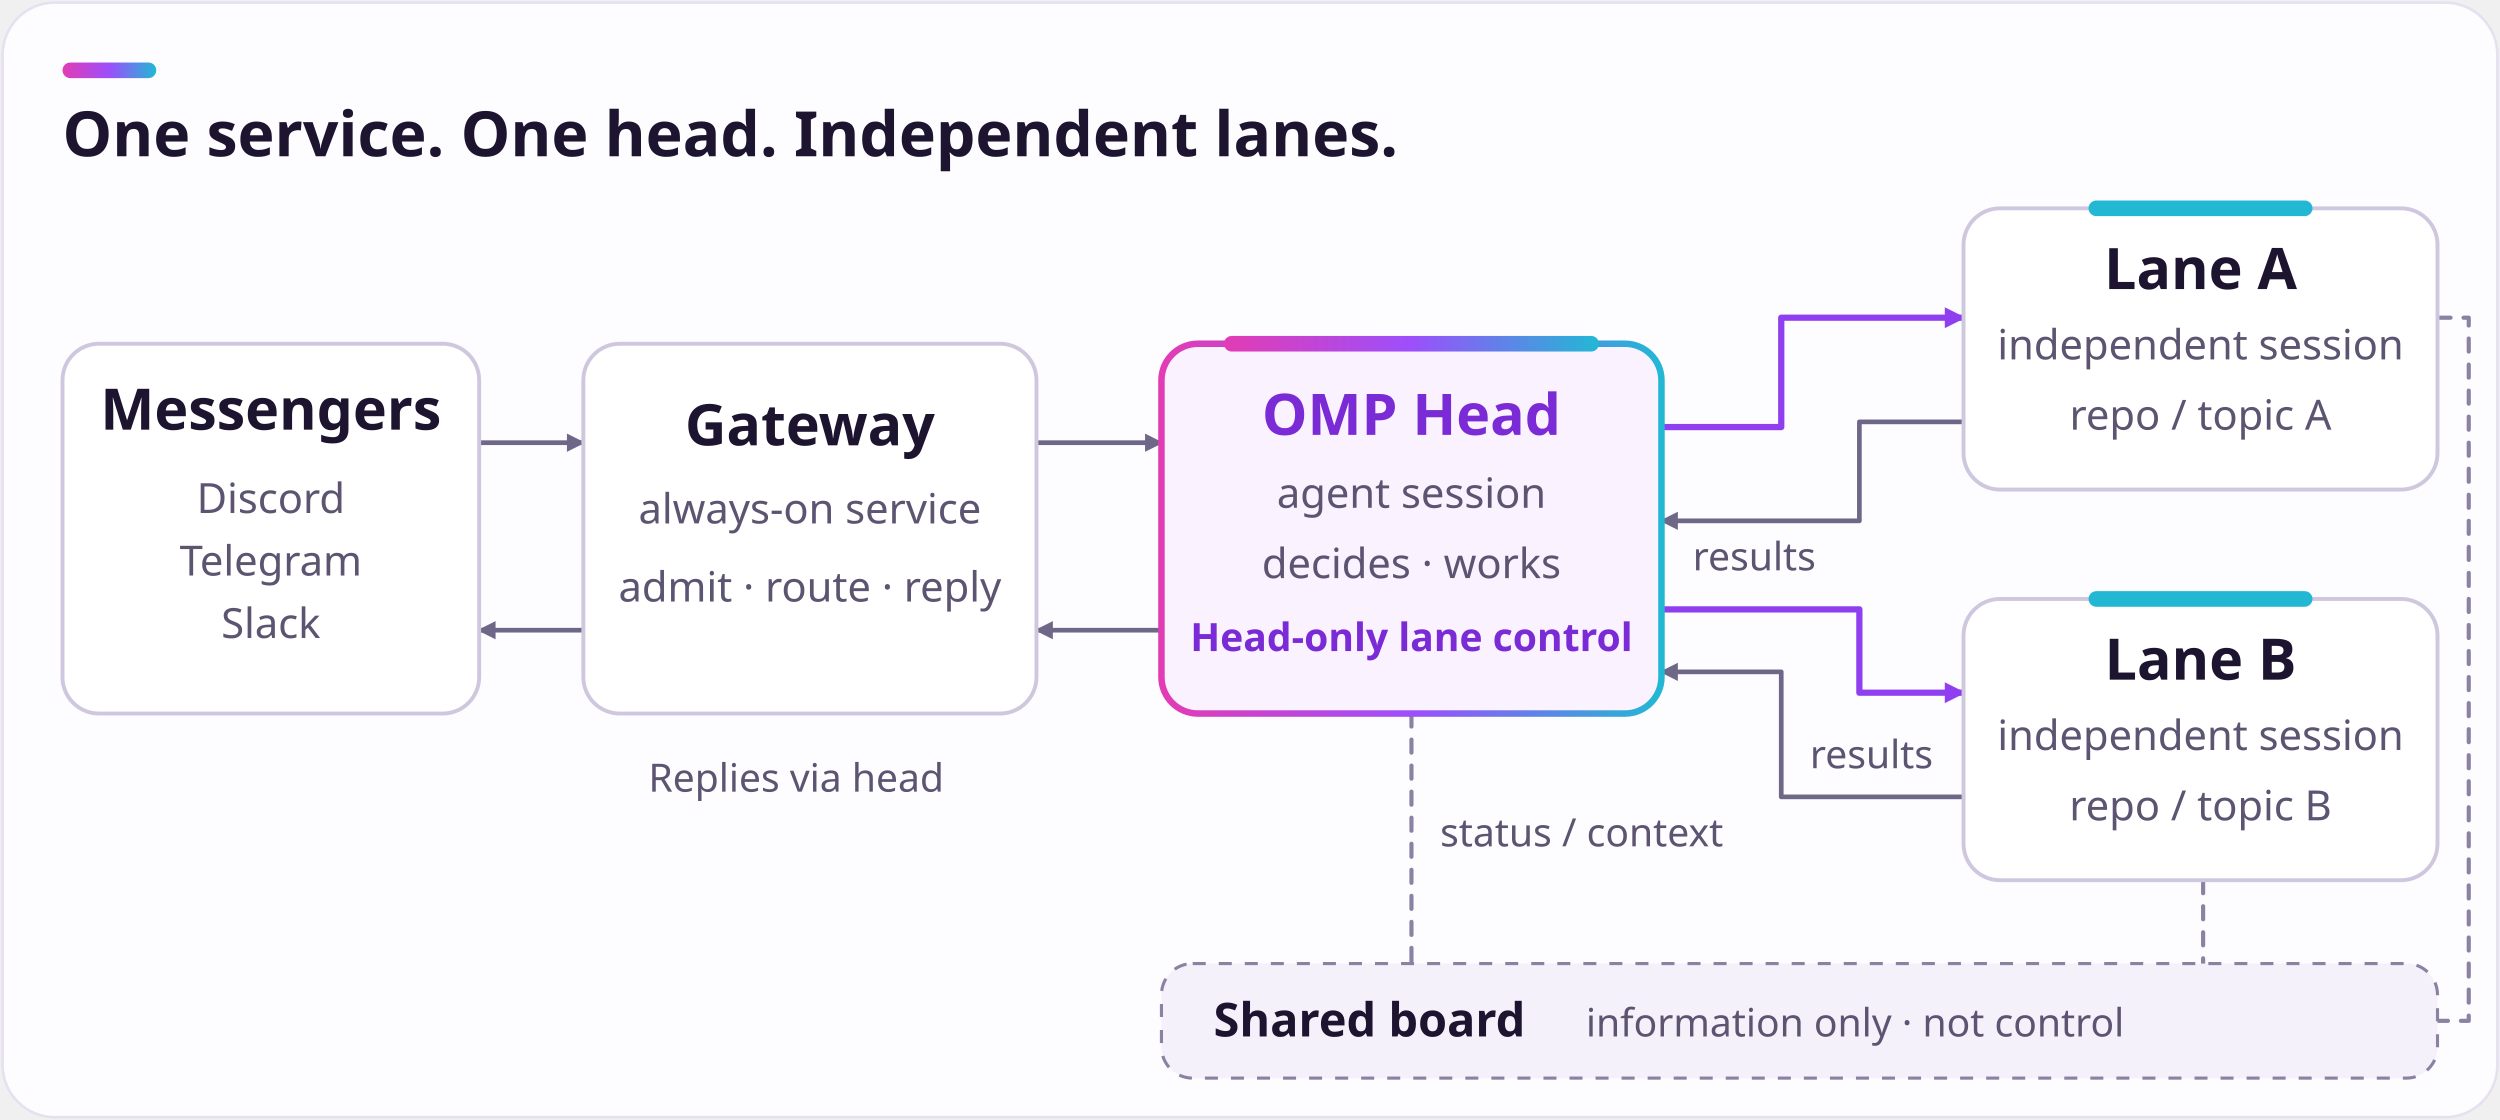
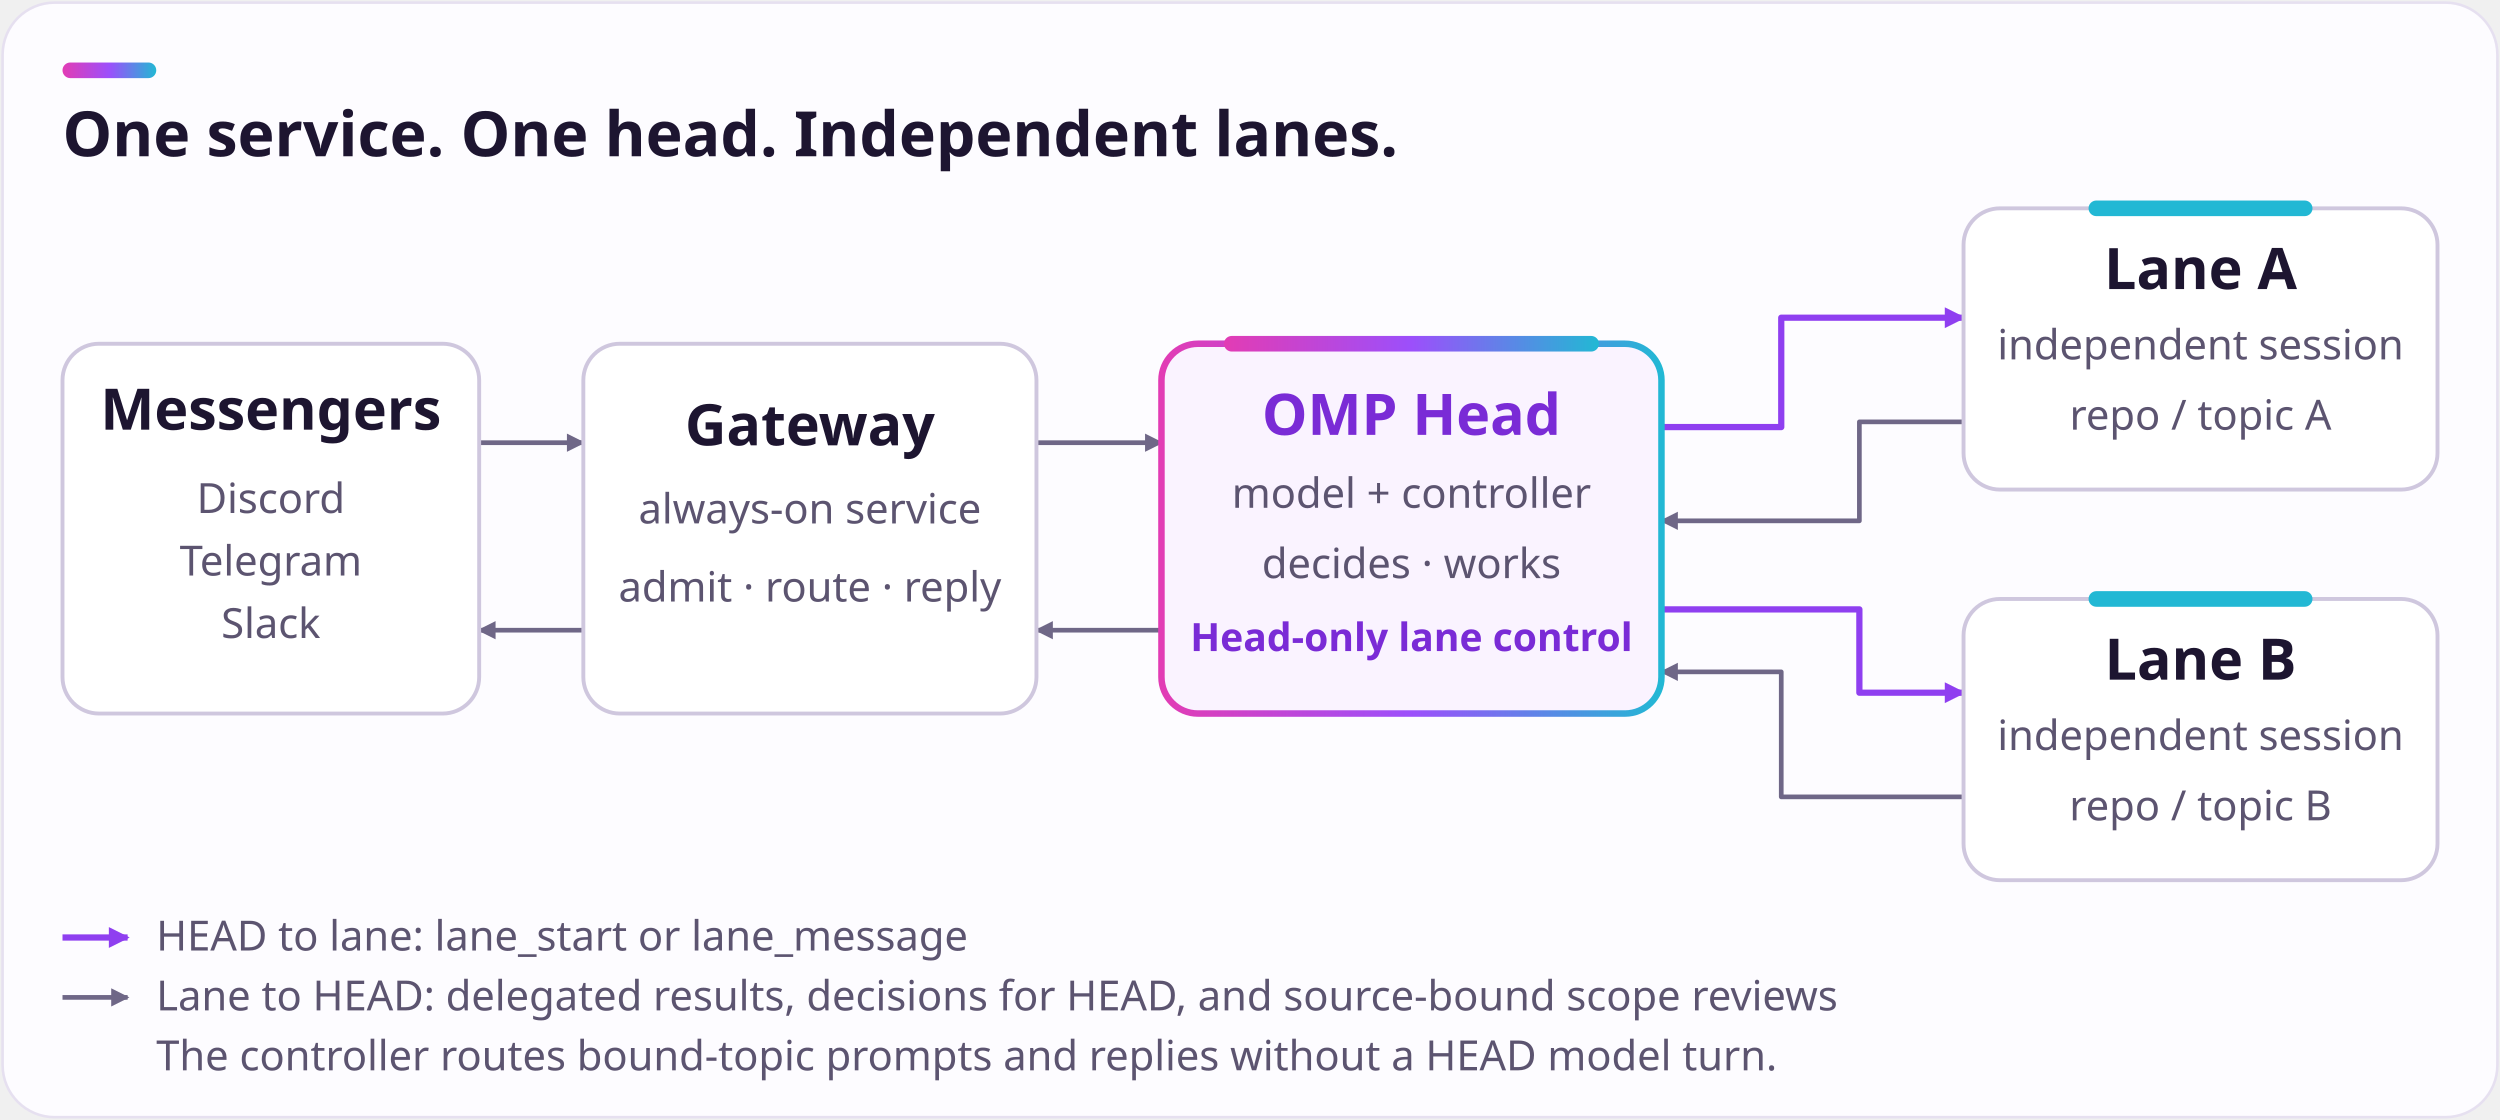
<svg xmlns="http://www.w3.org/2000/svg" width="960" height="430" viewBox="0 0 960 430" role="img" aria-labelledby="architecture-title architecture-desc" font-family="system-ui, -apple-system, BlinkMacSystemFont, 'Segoe UI', 'Noto Sans', Helvetica, Arial, sans-serif">
  <defs>
    <linearGradient id="hero" x1="0" y1="0" x2="1" y2="0">
      <stop offset="0" stop-color="#e23cb4" />
      <stop offset="0.5" stop-color="#9c4ffb" />
      <stop offset="1" stop-color="#22b8d4" />
    </linearGradient>
    <marker id="flow-arrow" viewBox="0 0 10 10" refX="9" refY="5" markerWidth="7" markerHeight="7" orient="auto" markerUnits="userSpaceOnUse">
      <path d="M0 0 10 5 0 10Z" fill="#6f6787" />
    </marker>
    <marker id="control-arrow" viewBox="0 0 10 10" refX="9" refY="5" markerWidth="8" markerHeight="8" orient="auto" markerUnits="userSpaceOnUse">
      <path d="M0 0 10 5 0 10Z" fill="#8f3ff0" />
    </marker>
  </defs>
  <rect x="1" y="1" width="958" height="428" rx="20" fill="#fdfcff" stroke="#e6e0f0" />
  <rect x="24" y="24" width="36" height="6" rx="3" fill="url(#hero)" />
  <text x="24" y="60" font-size="24" font-weight="700" fill="#1d1530">One service. One head. Independent lanes.</text>
  <g aria-hidden="true">
    <path d="M184 170H224" fill="none" stroke="#6f6787" stroke-width="1.8" stroke-linejoin="round" marker-end="url(#flow-arrow)" />
    <path d="M398 170H446" fill="none" stroke="#6f6787" stroke-width="1.8" stroke-linejoin="round" marker-end="url(#flow-arrow)" />
    <path d="M446 242H398" fill="none" stroke="#6f6787" stroke-width="1.8" stroke-linejoin="round" marker-end="url(#flow-arrow)" />
    <path d="M224 242H184" fill="none" stroke="#6f6787" stroke-width="1.8" stroke-linejoin="round" marker-end="url(#flow-arrow)" />
    <path d="M638 164H684V122H754" fill="none" stroke="#8f3ff0" stroke-width="2.4" stroke-linejoin="round" marker-end="url(#control-arrow)" />
    <path d="M754 162H714V200H638" fill="none" stroke="#6f6787" stroke-width="1.8" stroke-linejoin="round" marker-end="url(#flow-arrow)" />
    <path d="M638 234H714V266H754" fill="none" stroke="#8f3ff0" stroke-width="2.4" stroke-linejoin="round" marker-end="url(#control-arrow)" />
    <path d="M754 306H684V258H638" fill="none" stroke="#6f6787" stroke-width="1.8" stroke-linejoin="round" marker-end="url(#flow-arrow)" />
-     <path d="M542 274V370" fill="none" stroke="#8b82a3" stroke-width="1.6" stroke-dasharray="5 5" stroke-linecap="round" stroke-linejoin="round" />
-     <path d="M936 122H948V392H936" fill="none" stroke="#8b82a3" stroke-width="1.6" stroke-dasharray="5 5" stroke-linecap="round" stroke-linejoin="round" />
-     <path d="M846 338V370" fill="none" stroke="#8b82a3" stroke-width="1.6" stroke-dasharray="5 5" stroke-linecap="round" stroke-linejoin="round" />
  </g>
  <g>
    <rect x="24" y="132" width="160" height="142" rx="14" fill="#ffffff" stroke="#cfc7de" stroke-width="1.5" />
    <text x="104" y="165" font-size="22" font-weight="700" text-anchor="middle" fill="#1d1530">Messengers</text>
    <text x="104" y="197" font-size="16" text-anchor="middle" fill="#5c5470">Discord</text>
    <text x="104" y="221" font-size="16" text-anchor="middle" fill="#5c5470">Telegram</text>
    <text x="104" y="245" font-size="16" text-anchor="middle" fill="#5c5470">Slack</text>
  </g>
  <g>
    <rect x="224" y="132" width="174" height="142" rx="14" fill="#ffffff" stroke="#cfc7de" stroke-width="1.5" />
    <text x="311" y="171" font-size="22" font-weight="700" text-anchor="middle" fill="#1d1530">Gateway</text>
    <text x="311" y="201" font-size="16" text-anchor="middle" fill="#5c5470">always-on service</text>
    <text x="311" y="231" font-size="16" text-anchor="middle" fill="#5c5470">admit · route · reply</text>
  </g>
  <g>
    <rect x="446" y="132" width="192" height="142" rx="14" fill="#faf3ff" stroke="url(#hero)" stroke-width="2.5" />
    <rect x="470" y="129" width="144" height="6" rx="3" fill="url(#hero)" />
    <text x="542" y="167" font-size="22" font-weight="700" text-anchor="middle" fill="#7a2bd6">OMP Head</text>
-     <text x="542" y="195" font-size="16" text-anchor="middle" fill="#5c5470">agent session</text>
+     <text x="542" y="195" font-size="16" text-anchor="middle" fill="#5c5470">model + controller</text>
    <text x="542" y="222" font-size="16" text-anchor="middle" fill="#5c5470">decides · works</text>
    <text x="542" y="250" font-size="15" font-weight="600" text-anchor="middle" fill="#7a2bd6">Head-only lane control</text>
  </g>
  <g>
    <rect x="754" y="80" width="182" height="108" rx="14" fill="#ffffff" stroke="#cfc7de" stroke-width="1.5" />
    <rect x="802" y="77" width="86" height="6" rx="3" fill="#22b8d4" />
    <text x="845" y="111" font-size="22" font-weight="700" text-anchor="middle" fill="#1d1530">Lane A</text>
    <text x="845" y="138" font-size="16" text-anchor="middle" fill="#5c5470">independent session</text>
    <text x="845" y="165" font-size="16" text-anchor="middle" fill="#5c5470">repo / topic A</text>
  </g>
  <g>
    <rect x="754" y="230" width="182" height="108" rx="14" fill="#ffffff" stroke="#cfc7de" stroke-width="1.5" />
    <rect x="802" y="227" width="86" height="6" rx="3" fill="#22b8d4" />
    <text x="845" y="261" font-size="22" font-weight="700" text-anchor="middle" fill="#1d1530">Lane B</text>
    <text x="845" y="288" font-size="16" text-anchor="middle" fill="#5c5470">independent session</text>
    <text x="845" y="315" font-size="16" text-anchor="middle" fill="#5c5470">repo / topic B</text>
  </g>
-   <text x="249" y="304" font-size="15" fill="#5c5470">Replies via head</text>
-   <text x="650" y="219" font-size="15" fill="#5c5470">results</text>
-   <text x="695" y="295" font-size="15" fill="#5c5470">results</text>
-   <text x="553" y="325" font-size="15" fill="#5c5470">status / context</text>
  <g>
-     <rect x="446" y="370" width="490" height="44" rx="12" fill="#f5f1fb" stroke="#8b82a3" stroke-width="1.2" stroke-dasharray="5 5" />
-     <text x="466" y="398" font-size="18" font-weight="700" fill="#1d1530">Shared board</text>
-     <text x="609" y="398" font-size="15" fill="#5c5470">information only · not control</text>
+     <path d="M24 360H49" fill="none" stroke="#8f3ff0" stroke-width="2.4" marker-end="url(#control-arrow)" />
+     <text x="60" y="365" font-size="16" fill="#5c5470">HEAD to lane: lane_start or lane_message</text>
+     <path d="M24 383H49" fill="none" stroke="#6f6787" stroke-width="1.8" marker-end="url(#flow-arrow)" />
+     <text x="60" y="388" font-size="16" fill="#5c5470">Lane to HEAD: delegated results, decisions for HEAD, and source-bound scope reviews</text>
+     <text x="60" y="411" font-size="16" fill="#5c5470">The controller routes bound-topic prompts and replies without a HEAD model turn.</text>
  </g>
</svg>
